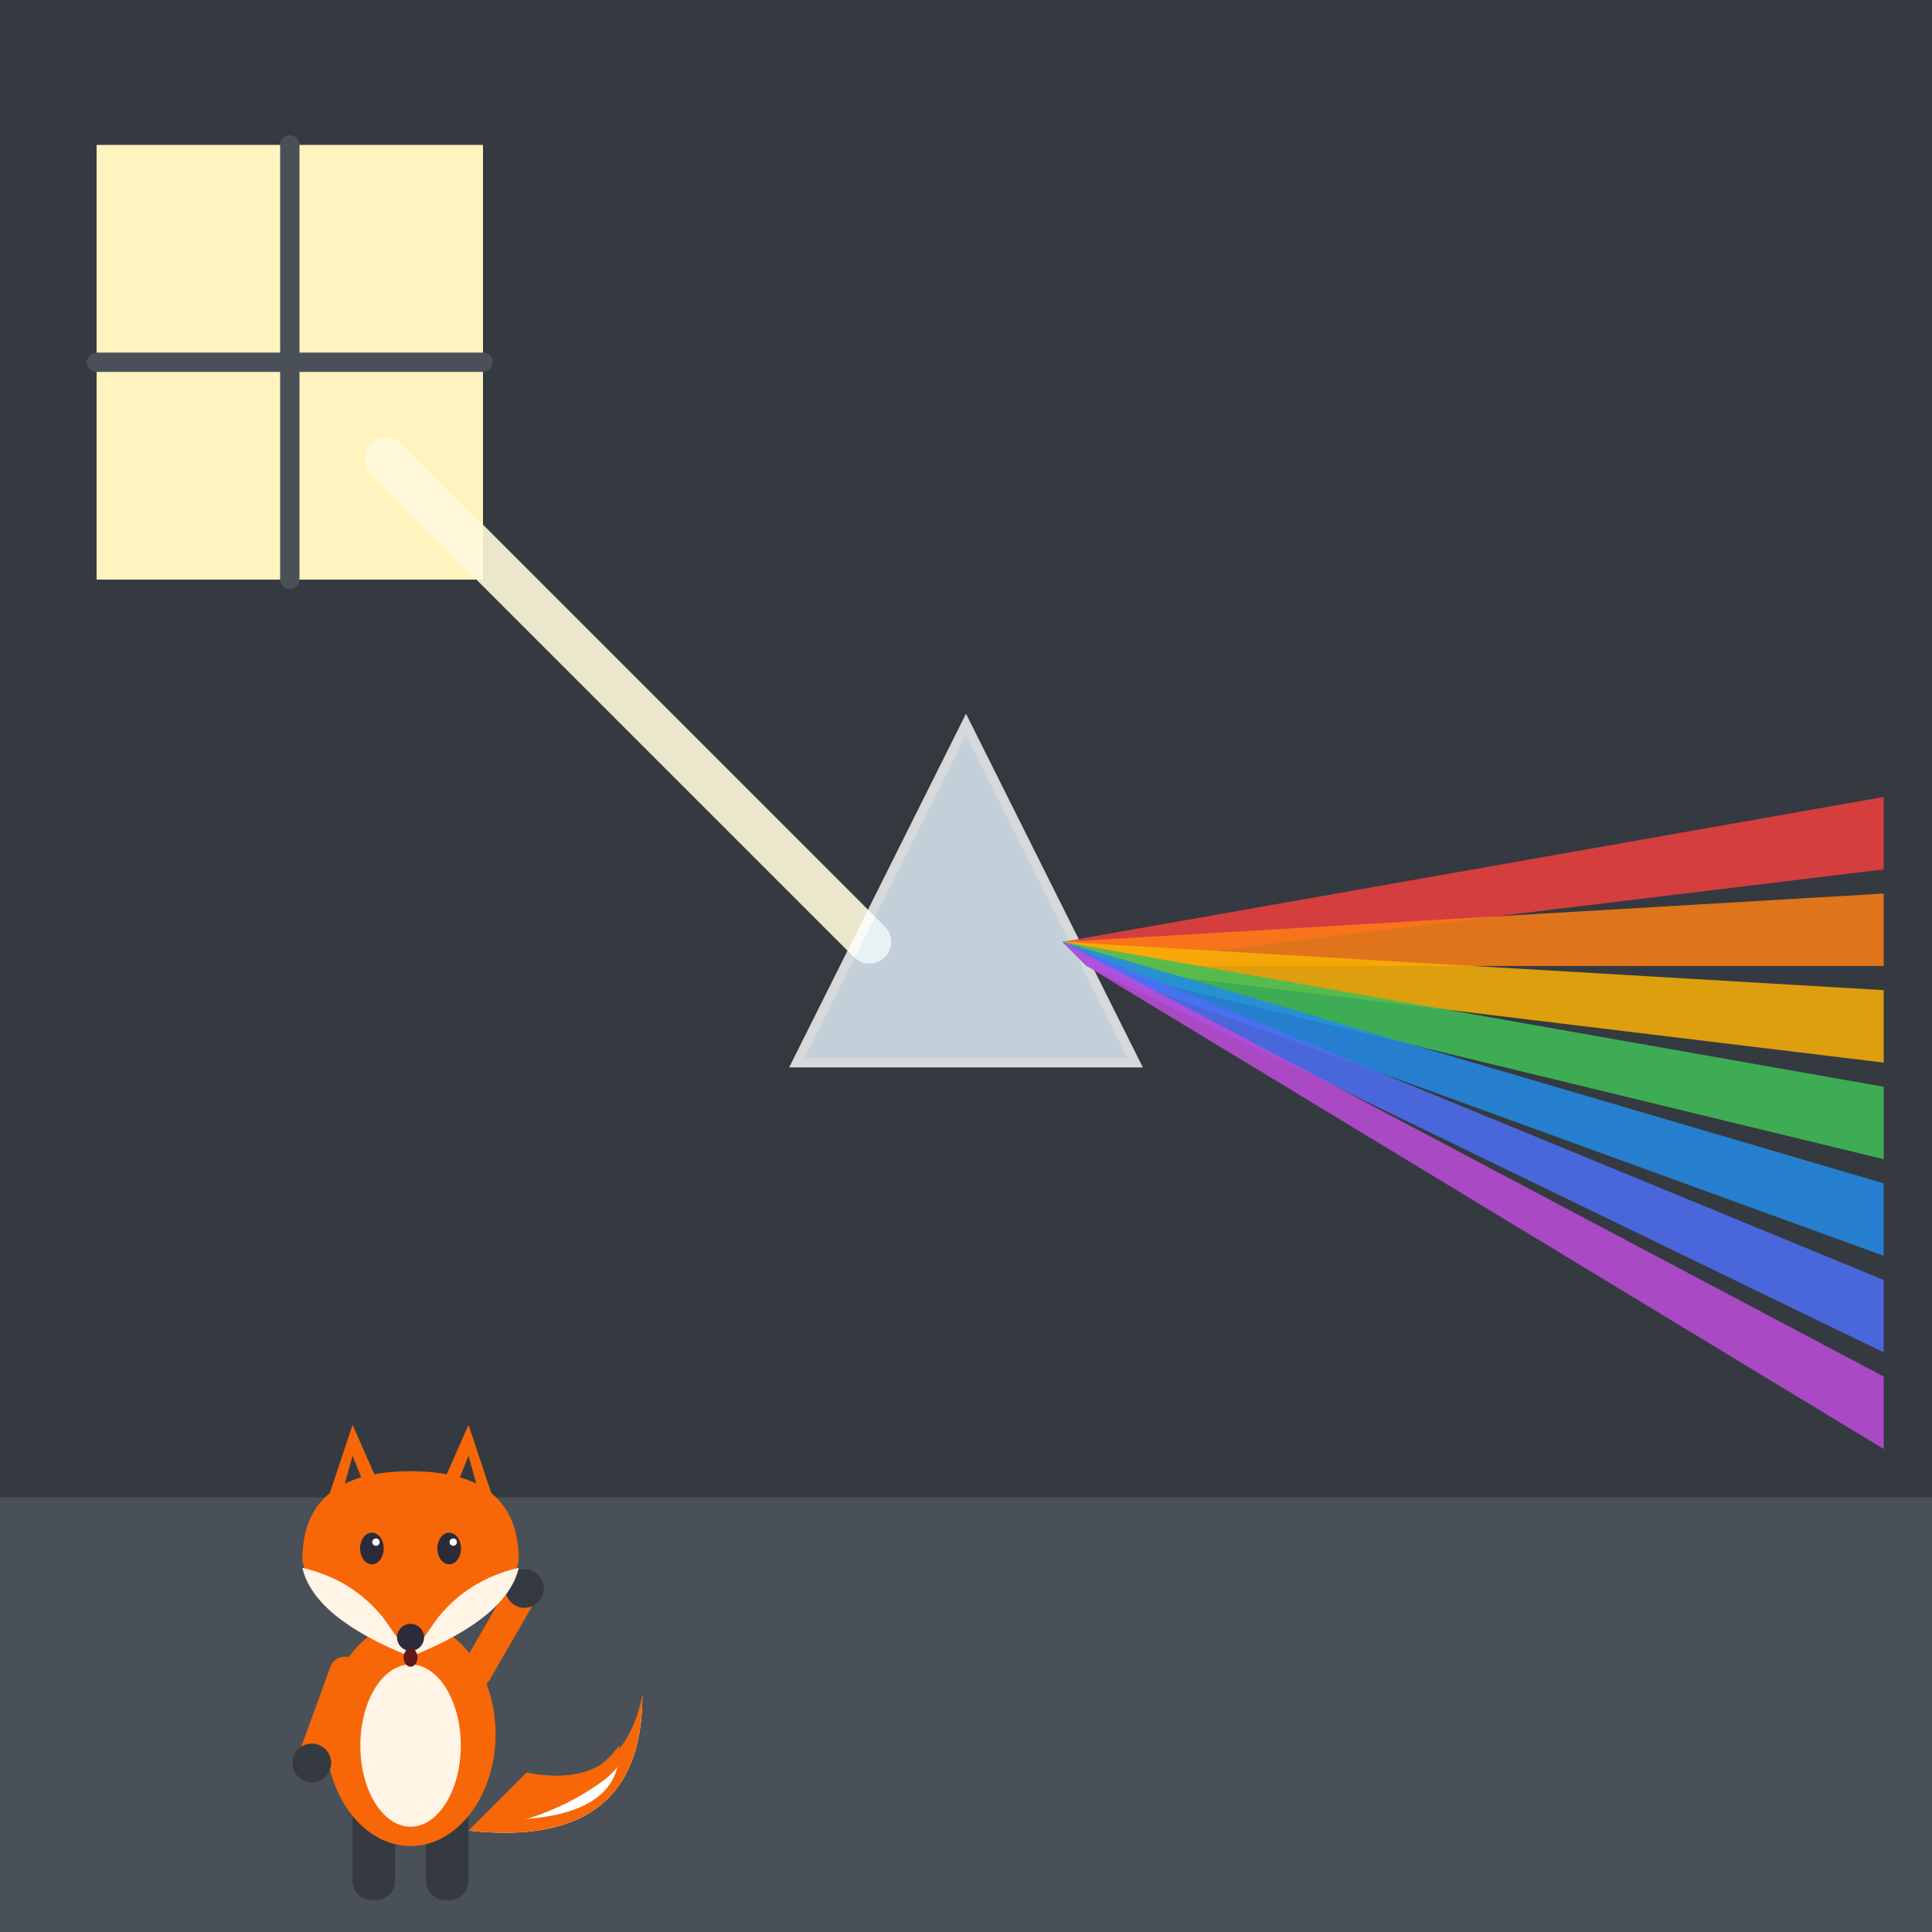
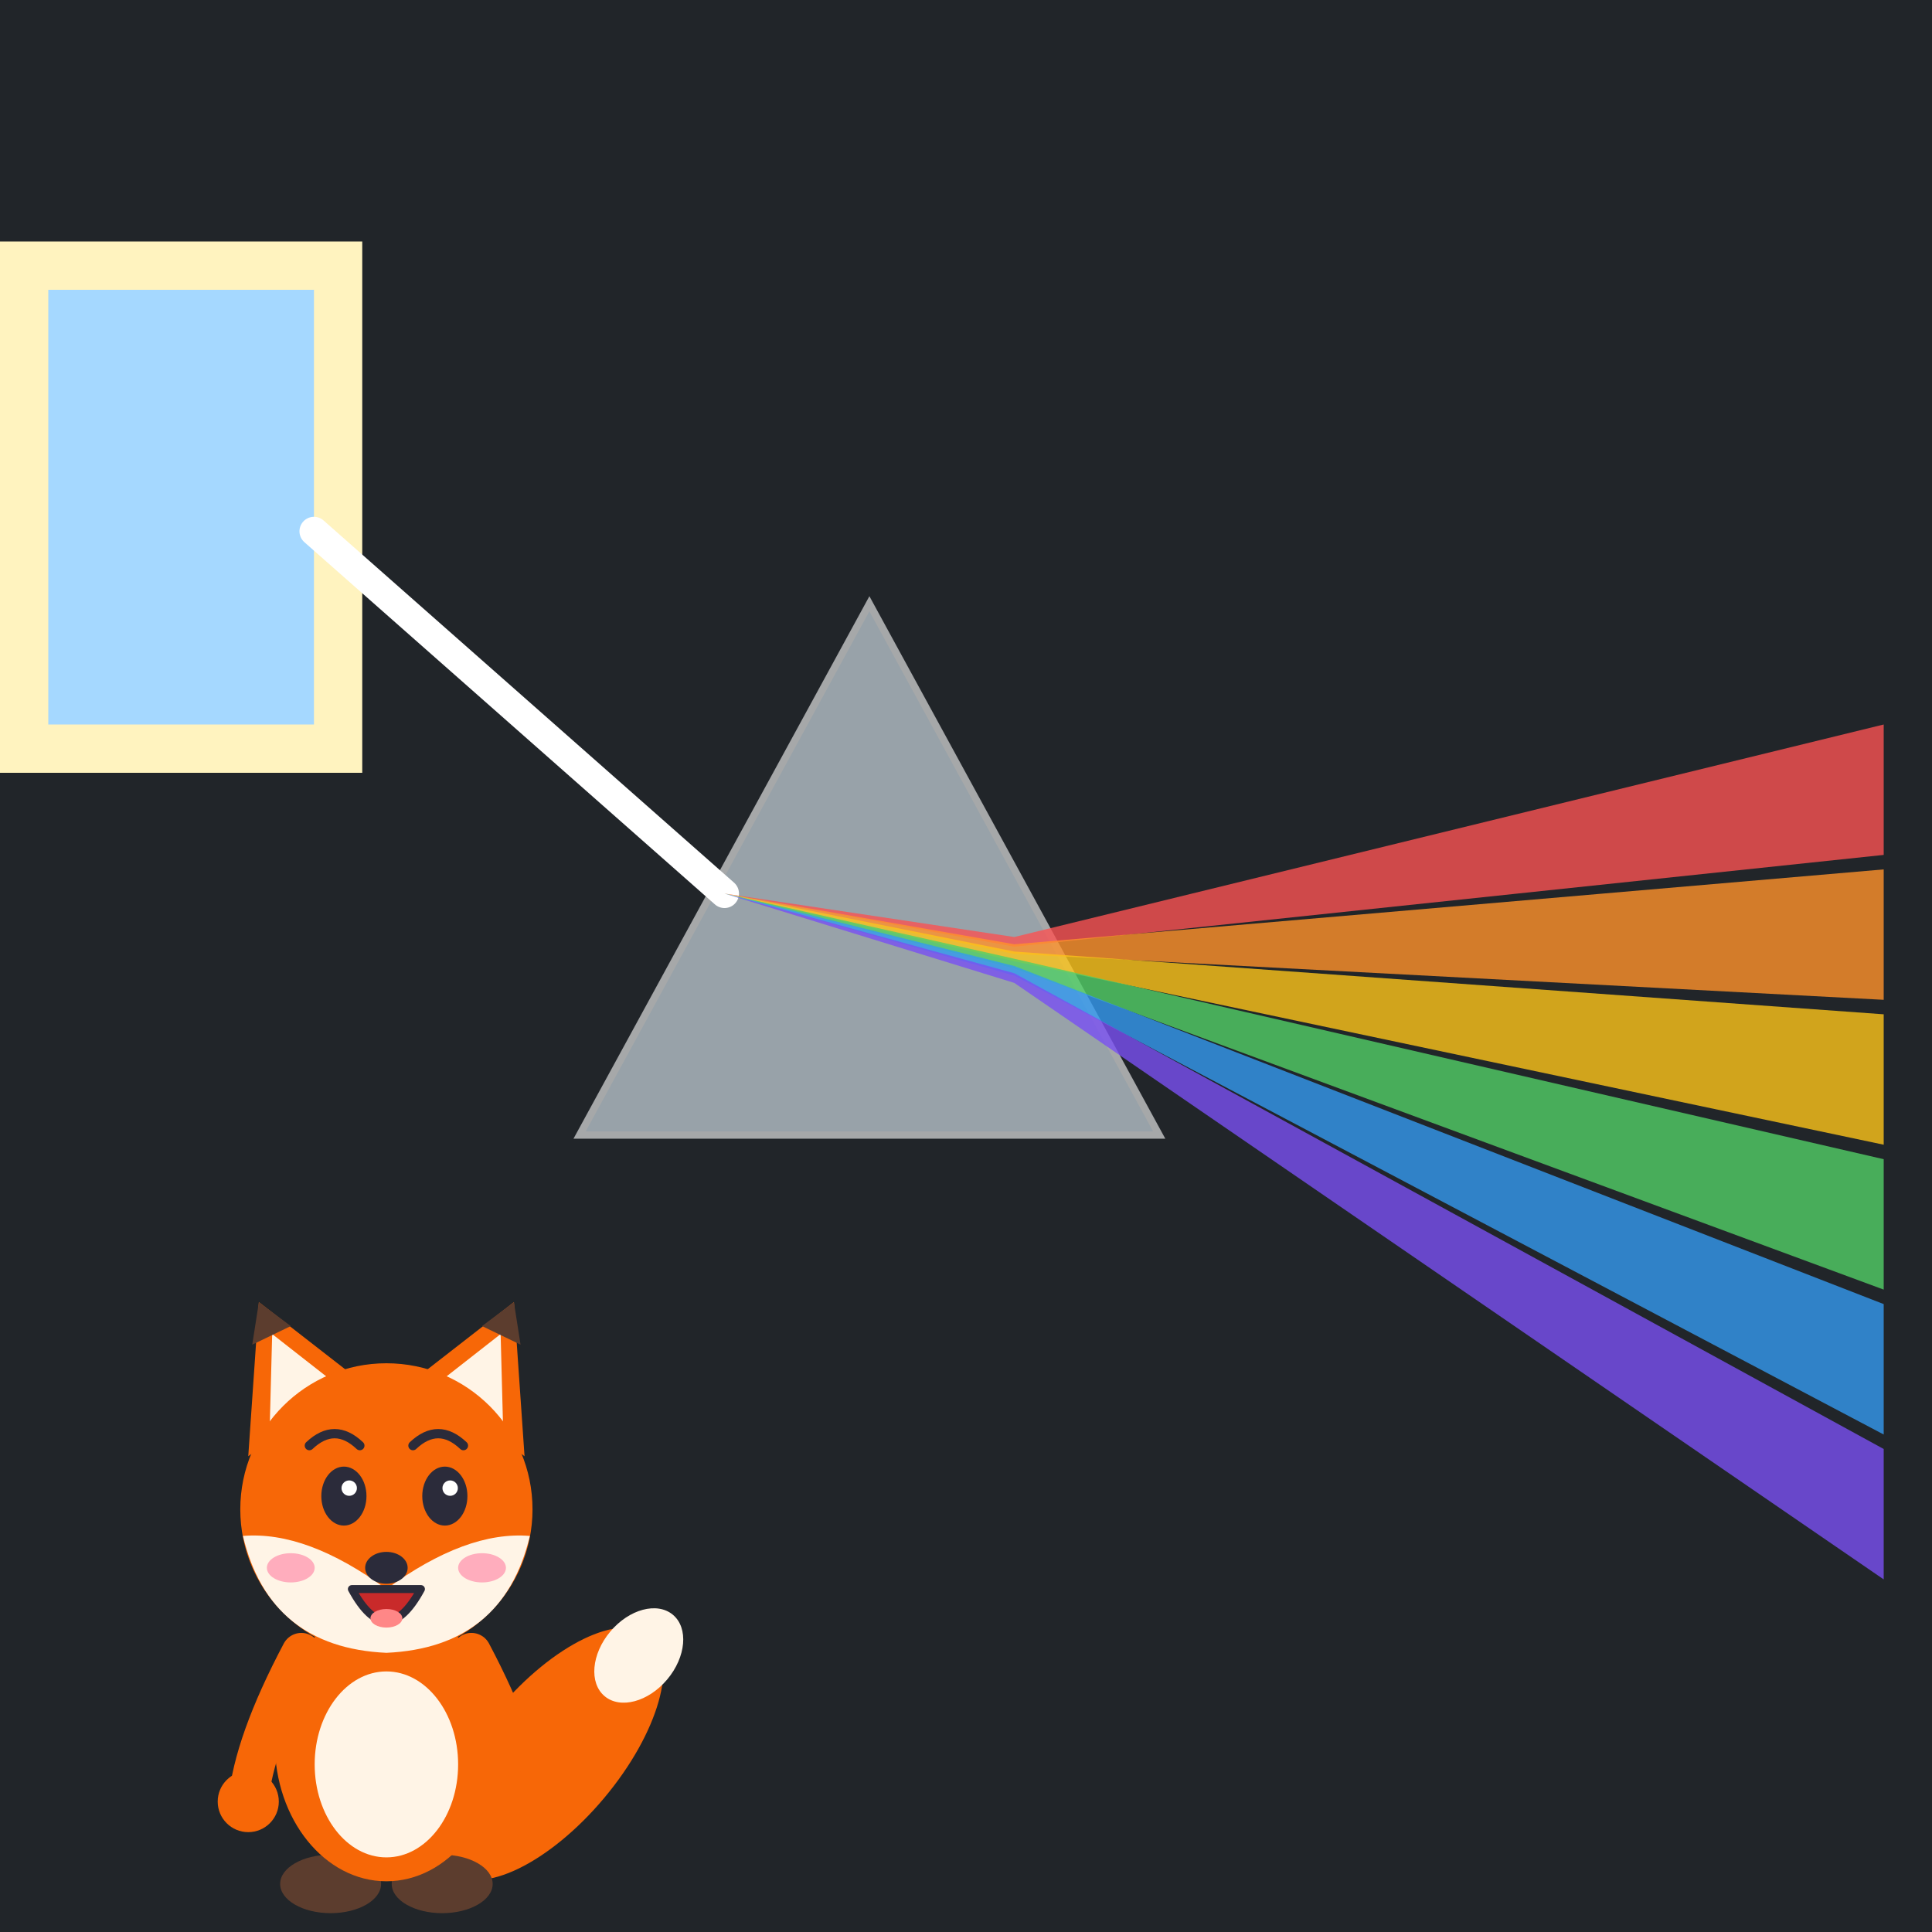
<svg xmlns="http://www.w3.org/2000/svg" viewBox="0 0 800 800" width="800" height="800">
-   <rect x="0" y="0" width="800" height="800" fill="#343a40" />
-   <rect x="0" y="620" width="800" height="180" fill="#495057" />
-   <rect x="40" y="60" width="160" height="180" fill="#fff3bf" />
-   <line x1="120" y1="60" x2="120" y2="240" stroke="#495057" stroke-width="8" stroke-linecap="round" />
-   <line x1="40" y1="150" x2="200" y2="150" stroke="#495057" stroke-width="8" stroke-linecap="round" />
-   <path d="M 160 190 L 360 390" fill="none" stroke="#fff9db" stroke-width="18" stroke-linecap="round" stroke-linejoin="round" opacity="0.9" />
-   <polygon points="400,300 470,440 330,440" fill="#e7f5ff" opacity="0.8" stroke="#fff" stroke-width="4" />
-   <polygon points="440,390 450,400 780,360 780,330" fill="#f03e3e" opacity="0.85" />
-   <polygon points="440,390 450,400 780,400 780,370" fill="#fd7e14" opacity="0.85" />
-   <polygon points="440,390 450,400 780,440 780,410" fill="#fab005" opacity="0.85" />
-   <polygon points="440,390 450,400 780,480 780,450" fill="#40c057" opacity="0.85" />
-   <polygon points="440,390 450,400 780,520 780,490" fill="#228be6" opacity="0.85" />
-   <polygon points="440,390 450,400 780,560 780,530" fill="#4c6ef5" opacity="0.85" />
-   <polygon points="440,390 450,400 780,600 780,570" fill="#be4bdb" opacity="0.85" />
-   <g transform="translate(170 790) scale(0.8 0.8)">
-     <path d="M 30 -40 Q 120 -30 120 -110 Q 110 -60 60 -70 Z" fill="#f76707" />
-     <path d="M 30 -40 Q 120 -30 120 -110 Q 118 -80 100 -66 Q 70 -44 30 -40 Z" fill="#fff" />
-     <path d="M 30 -40 Q 120 -30 120 -110 Q 110 -60 60 -70 Q 90 -60 108 -84 Q 110 -50 60 -46 Z" fill="#f76707" />
-     <rect x="-30" y="-70" width="22" height="66" rx="10" fill="#343a40" />
-     <rect x="8" y="-70" width="22" height="66" rx="10" fill="#343a40" />
-     <ellipse cx="0" cy="-90" rx="44" ry="58" fill="#f76707" />
-     <ellipse cx="0" cy="-84" rx="26" ry="42" fill="#fff4e6" />
-     <line x1="-34" y1="-122" x2="-51.1" y2="-75" stroke="#f76707" stroke-width="16" stroke-linecap="round" />
-     <circle cx="-51.1" cy="-75" r="10" fill="#343a40" />
-     <line x1="34" y1="-122" x2="59" y2="-165.3" stroke="#f76707" stroke-width="16" stroke-linecap="round" />
-     <circle cx="59" cy="-165.3" r="10" fill="#343a40" />
-     <polygon points="-50,-190 -30,-250 -8,-200" fill="#f76707" />
-     <polygon points="50,-190 30,-250 8,-200" fill="#f76707" />
-     <polygon points="-40,-198 -30,-234 -18,-204" fill="#343a40" />
-     <polygon points="40,-198 30,-234 18,-204" fill="#343a40" />
-     <path d="M -56 -180 Q -56 -226 0 -226 Q 56 -226 56 -180 Q 50 -150 0 -130 Q -50 -150 -56 -180 Z" fill="#f76707" />
-     <path d="M -56 -176 Q -30 -170 -14 -150 L 0 -130 L 14 -150 Q 30 -170 56 -176 Q 50 -150 0 -130 Q -50 -150 -56 -176 Z" fill="#fff4e6" />
-     <ellipse cx="-20" cy="-186" rx="6.1" ry="8.2" fill="#2b2b3a" />
-     <ellipse cx="20" cy="-186" rx="6.1" ry="8.2" fill="#2b2b3a" />
-     <circle cx="-17.9" cy="-189.3" r="1.9" fill="#fff" />
-     <circle cx="22.1" cy="-189.3" r="1.9" fill="#fff" />
-     <circle cx="0" cy="-140" r="7" fill="#2b2b3a" />
-     <ellipse cx="0" cy="-129.6" rx="3.6" ry="4.8" fill="#5c1a1a" />
+   <rect x="0" y="0" width="800" height="800" fill="#212529" />
+   <rect x="0" y="100" width="150" height="220" fill="#fff3bf" />
+   <rect x="20" y="120" width="110" height="180" fill="#a5d8ff" />
+   <polygon points="360,250 240,470 480,470" fill="#e7f5ff" opacity="0.6" stroke="#fff" stroke-width="3" />
+   <line x1="130" y1="220" x2="300" y2="370" stroke="#fff" stroke-width="12" stroke-linecap="round" />
+   <polygon points="300,370 420,388 780,300 780,354 420,392" fill="#fa5252" opacity="0.8" />
+   <polygon points="300,370 420,391 780,360 780,414 420,395" fill="#ff922b" opacity="0.8" />
+   <polygon points="300,370 420,394 780,420 780,474 420,398" fill="#fcc419" opacity="0.8" />
+   <polygon points="300,370 420,397 780,480 780,534 420,401" fill="#51cf66" opacity="0.8" />
+   <polygon points="300,370 420,400 780,540 780,594 420,404" fill="#339af0" opacity="0.8" />
+   <polygon points="300,370 420,403 780,600 780,654 420,407" fill="#7950f2" opacity="0.8" />
+   <g transform="translate(160 790) scale(1.1 1.1)">
+     <ellipse cx="62" cy="-58" rx="26" ry="58" fill="#f76707" transform="rotate(40 62 -58)" />
+     <ellipse cx="95" cy="-95" rx="14" ry="20" fill="#fff4e6" transform="rotate(40 95 -95)" />
+     <ellipse cx="-21" cy="-9" rx="19" ry="11" fill="#5c3d2e" />
+     <ellipse cx="21" cy="-9" rx="19" ry="11" fill="#5c3d2e" />
+     <ellipse cx="0" cy="-62" rx="42" ry="52" fill="#f76707" />
+     <ellipse cx="0" cy="-54" rx="27" ry="35" fill="#fff4e6" />
+     <path d="M -32 -96 Q -50 -62 -52 -40" fill="none" stroke="#f76707" stroke-width="15" stroke-linecap="round" stroke-linejoin="round" />
+     <path d="M 32 -96 Q 50 -62 52 -40" fill="none" stroke="#f76707" stroke-width="15" stroke-linecap="round" stroke-linejoin="round" />
+     <circle cx="-52" cy="-40" r="11.5" fill="#f76707" />
+     <circle cx="52" cy="-40" r="11.5" fill="#f76707" />
+     <g>
+       <polygon points="-52,-170 -48,-228 -12,-200" fill="#f76707" />
+       <polygon points="-44,-178 -43,-216 -20,-198" fill="#fff4e6" />
+       <polygon points="-50.5,-212 -48,-228 -36,-219" fill="#5c3d2e" />
+       <polygon points="52,-170 48,-228 12,-200" fill="#f76707" />
+       <polygon points="44,-178 43,-216 20,-198" fill="#fff4e6" />
+       <polygon points="50.5,-212 48,-228 36,-219" fill="#5c3d2e" />
+       <circle cx="0" cy="-150" r="55" fill="#f76707" />
+       <path d="M -54 -140 Q -30 -142 0 -120 Q 30 -142 54 -140 Q 44 -98 0 -96 Q -44 -98 -54 -140 Z" fill="#fff4e6" />
+       <ellipse cx="-36" cy="-128" rx="9" ry="5.5" fill="#ff8fab" opacity="0.7" />
+       <ellipse cx="36" cy="-128" rx="9" ry="5.5" fill="#ff8fab" opacity="0.7" />
+       <ellipse cx="-16" cy="-155" rx="8.5" ry="11.1" fill="#2b2b3a" />
+       <circle cx="-14" cy="-158" r="2.9" fill="#fff" />
+       <ellipse cx="22" cy="-155" rx="8.5" ry="11.1" fill="#2b2b3a" />
+       <circle cx="24" cy="-158" r="2.9" fill="#fff" />
+       <path d="M -29 -174 Q -19.5 -183 -10 -174" fill="none" stroke="#2b2b3a" stroke-width="3.5" stroke-linecap="round" stroke-linejoin="round" />
+       <path d="M 29 -174 Q 19.5 -183 10 -174" fill="none" stroke="#2b2b3a" stroke-width="3.5" stroke-linecap="round" stroke-linejoin="round" />
+       <ellipse cx="0" cy="-128" rx="8" ry="6" fill="#2b2b3a" />
+       <path d="M -13 -120 Q 0 -96 13 -120 Z" fill="#c92a2a" stroke="#2b2b3a" stroke-width="3" stroke-linecap="round" stroke-linejoin="round" />
+       <ellipse cx="0" cy="-109" rx="6" ry="3.5" fill="#ff8787" />
+     </g>
  </g>
</svg>
